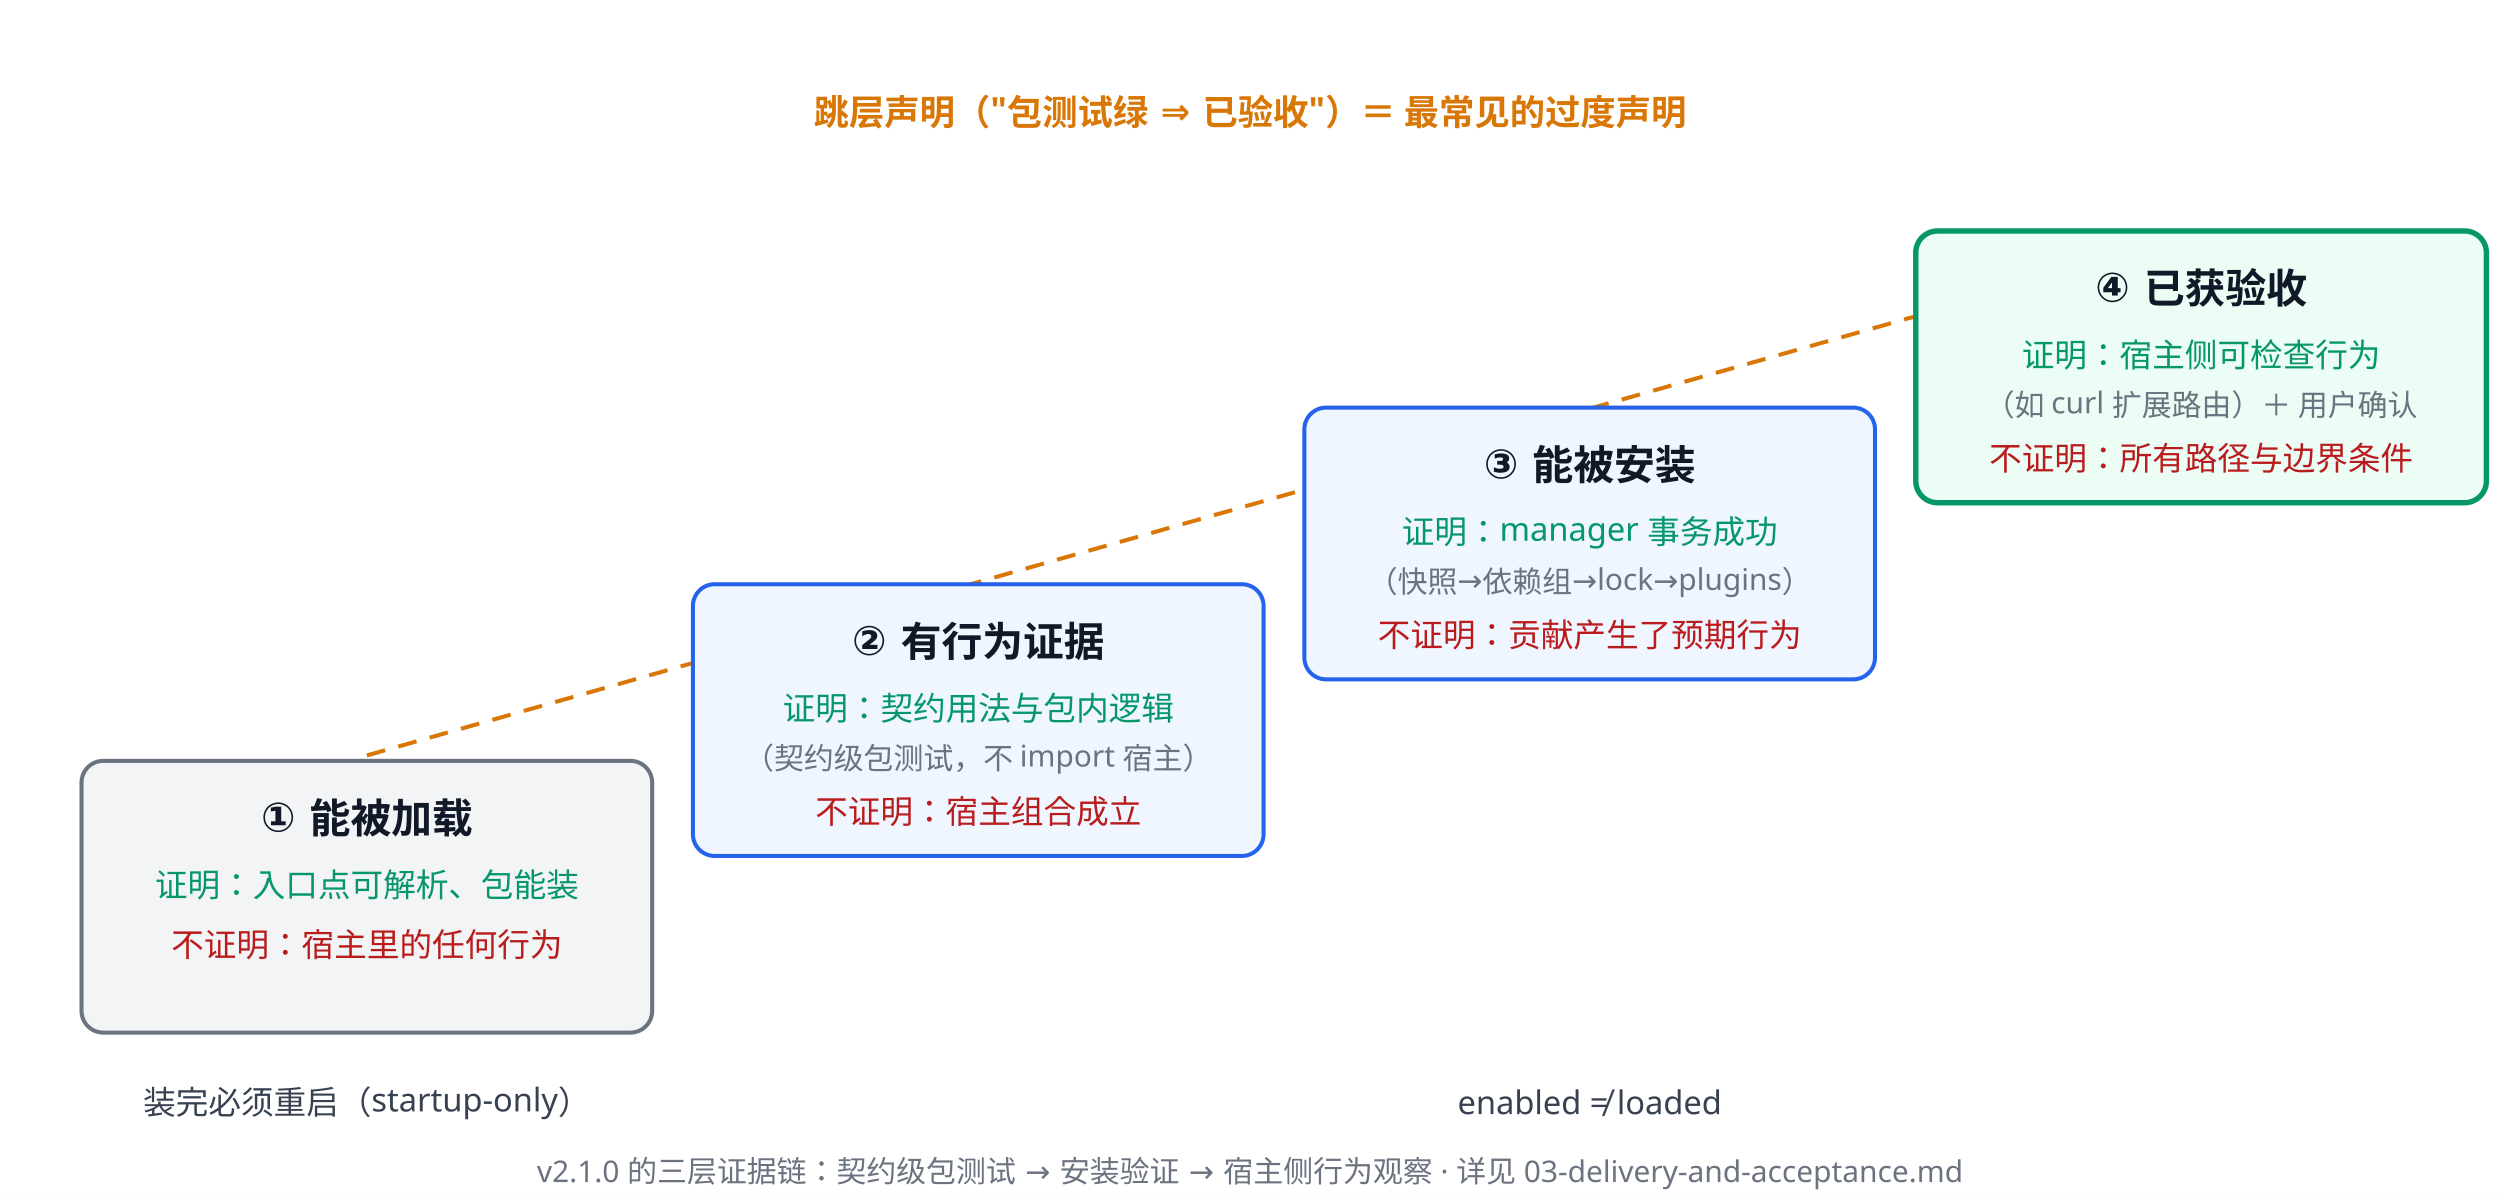
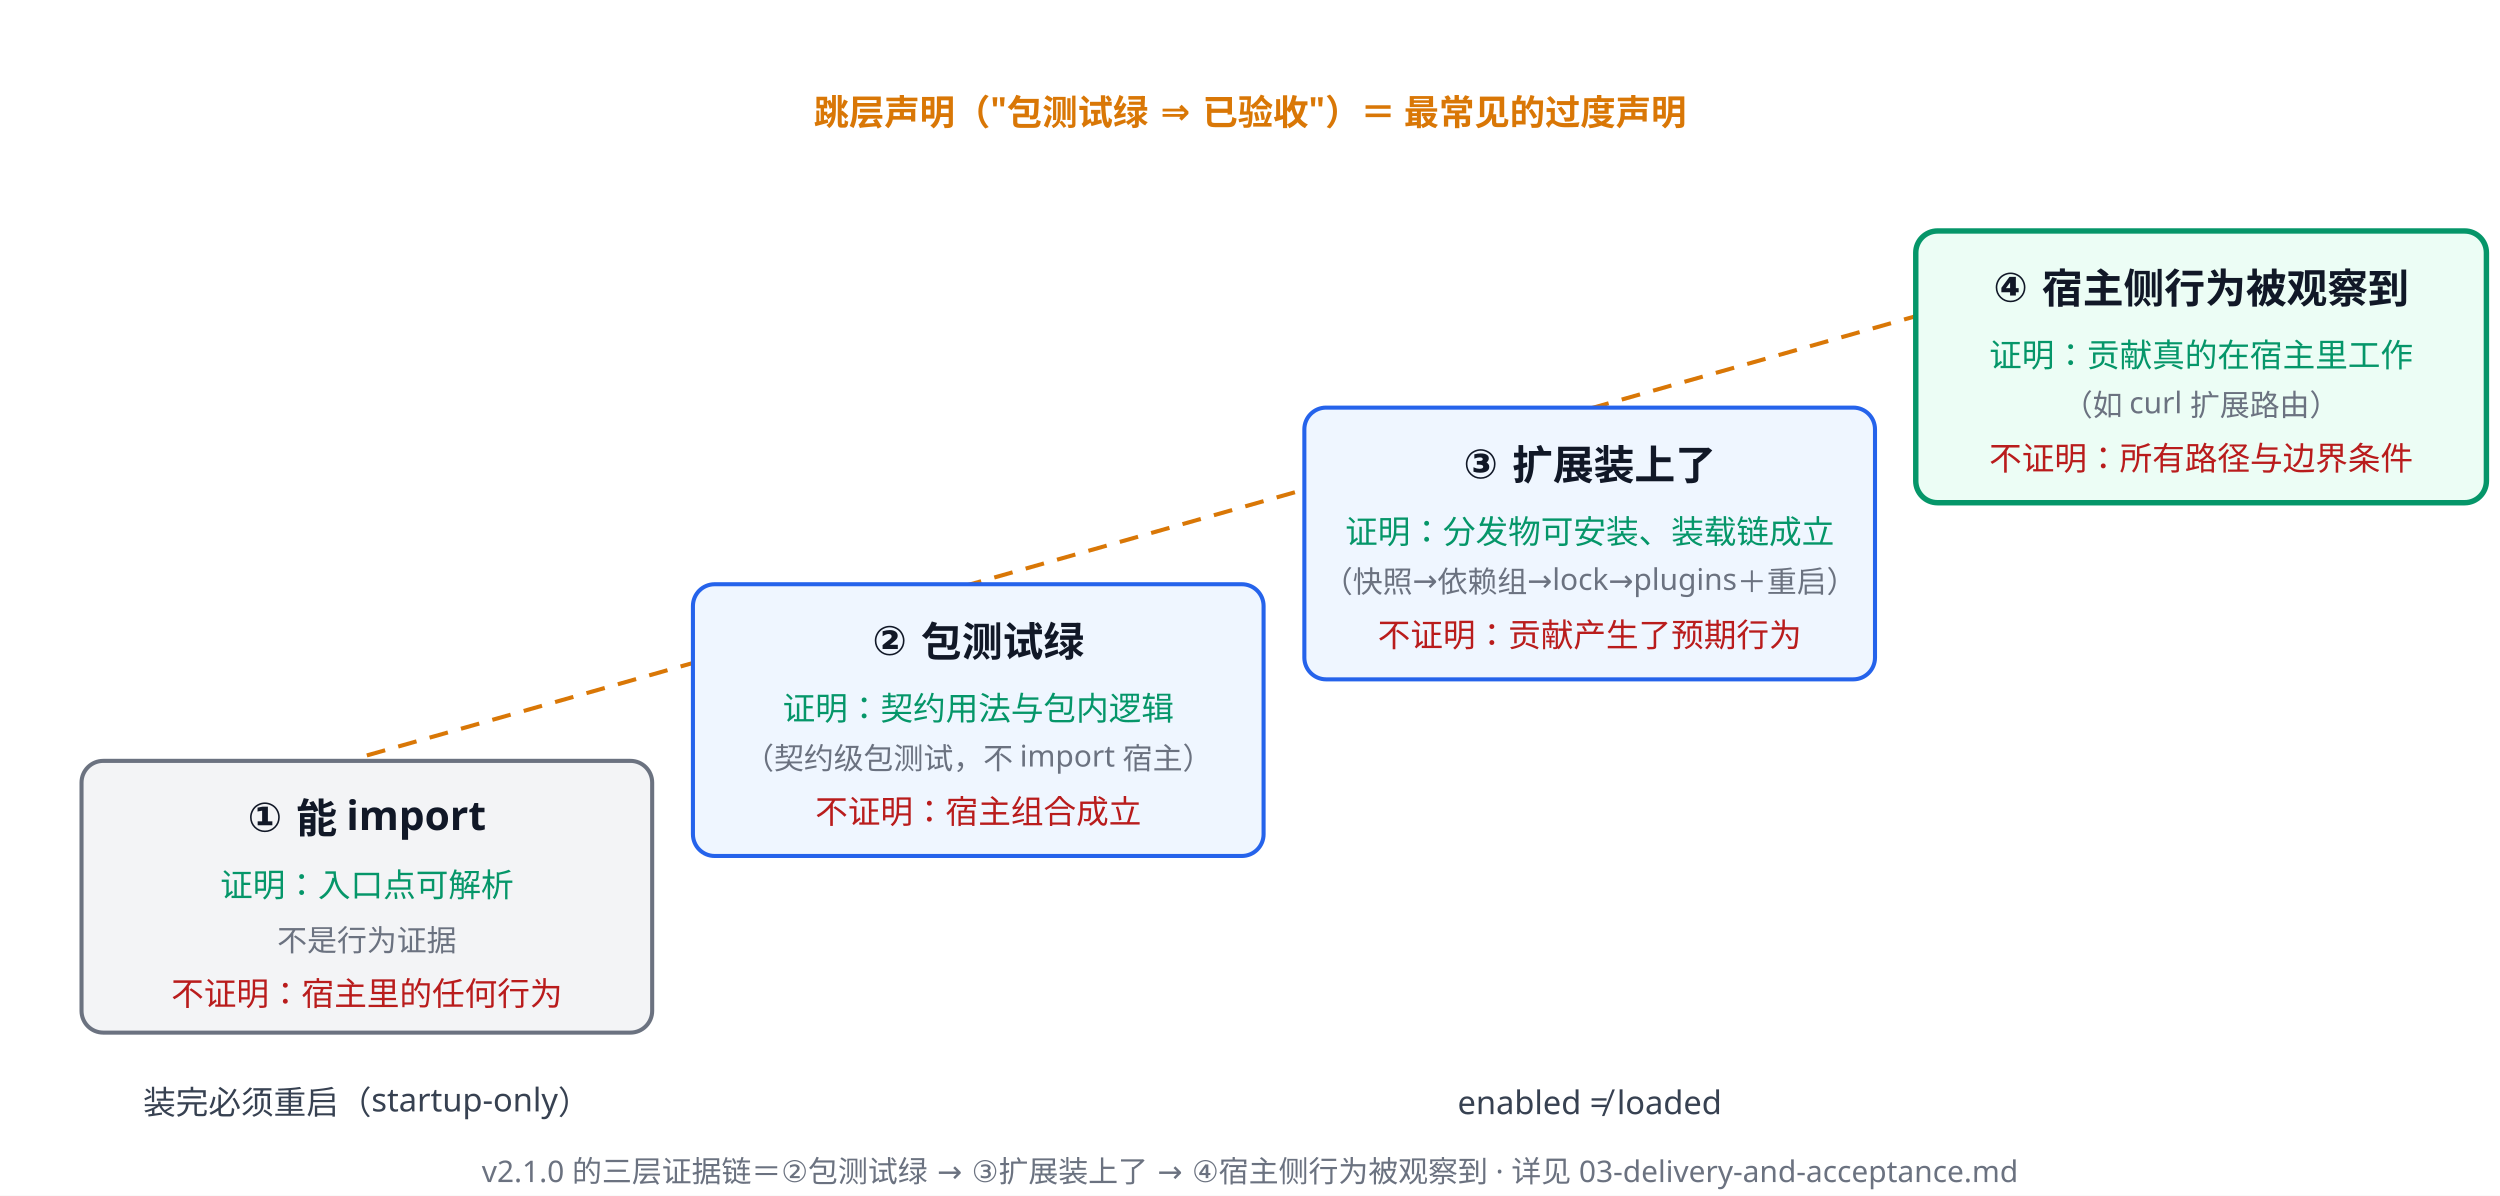
<svg xmlns="http://www.w3.org/2000/svg" width="920" height="440" viewBox="0 0 920 440" role="img" aria-labelledby="t d">
  <defs>
    <marker id="arr3" viewBox="0 0 10 10" refX="9" refY="5" markerWidth="7" markerHeight="7" orient="auto-start-reverse">
      <path d="M 0 0 L 10 5 L 0 10 z" fill="#d97706" />
    </marker>
  </defs>
  <rect width="920" height="440" fill="#ffffff" />
  <line x1="135" y1="278" x2="805" y2="88" stroke="#d97706" stroke-width="1.5" stroke-dasharray="7 5" marker-end="url(#arr3)" />
  <text x="460" y="46" text-anchor="middle" font-family="sans-serif" font-size="13" font-weight="bold" fill="#d97706">跳层声明（"包测试绿 ⇒ 已验收"）＝ 最常见的过度声明</text>
  <rect x="30" y="280" width="210" height="100" rx="8" fill="#f3f4f6" stroke="#6b7280" stroke-width="1.5" />
-   <text x="135" y="306" text-anchor="middle" font-family="sans-serif" font-size="15" font-weight="bold" fill="#111827">① 能被加载</text>
-   <text x="135" y="330" text-anchor="middle" font-family="sans-serif" font-size="12" fill="#059669">证明：入口点可解析、包能装</text>
-   <text x="135" y="352" text-anchor="middle" font-family="sans-serif" font-size="12" fill="#b91c1c">不证明：宿主里的任何行为</text>
+   <text x="135" y="306" text-anchor="middle" font-family="sans-serif" font-size="15" font-weight="bold" fill="#111827">① 能 import</text>
+   <text x="135" y="330" text-anchor="middle" font-family="sans-serif" font-size="12" fill="#059669">证明：入口点可解析</text>
+   <text x="135" y="350" text-anchor="middle" font-family="sans-serif" font-size="11" fill="#6b7280">不是行为证据</text>
+   <text x="135" y="370" text-anchor="middle" font-family="sans-serif" font-size="12" fill="#b91c1c">不证明：宿主里的任何行为</text>
  <rect x="255" y="215" width="210" height="100" rx="8" fill="#eff6ff" stroke="#2563eb" stroke-width="1.5" />
-   <text x="360" y="241" text-anchor="middle" font-family="sans-serif" font-size="15" font-weight="bold" fill="#111827">② 有行为证据</text>
+   <text x="360" y="241" text-anchor="middle" font-family="sans-serif" font-size="15" font-weight="bold" fill="#111827">② 包测试绿</text>
  <text x="360" y="265" text-anchor="middle" font-family="sans-serif" font-size="12" fill="#059669">证明：契约用法与包内逻辑</text>
  <text x="360" y="283" text-anchor="middle" font-family="sans-serif" font-size="11" fill="#6b7280">（契约级包测试，不 import 宿主）</text>
  <text x="360" y="303" text-anchor="middle" font-family="sans-serif" font-size="12" fill="#b91c1c">不证明：宿主组合成立</text>
  <rect x="480" y="150" width="210" height="100" rx="8" fill="#eff6ff" stroke="#2563eb" stroke-width="1.5" />
-   <text x="585" y="176" text-anchor="middle" font-family="sans-serif" font-size="15" font-weight="bold" fill="#111827">③ 能被安装</text>
-   <text x="585" y="200" text-anchor="middle" font-family="sans-serif" font-size="12" fill="#059669">证明：manager 事务成功</text>
-   <text x="585" y="218" text-anchor="middle" font-family="sans-serif" font-size="11" fill="#6b7280">（快照→依赖组→lock→plugins）</text>
+   <text x="585" y="176" text-anchor="middle" font-family="sans-serif" font-size="15" font-weight="bold" fill="#111827">③ 扩展装上了</text>
+   <text x="585" y="200" text-anchor="middle" font-family="sans-serif" font-size="12" fill="#059669">证明：分发物可安装、装载链成立</text>
+   <text x="585" y="218" text-anchor="middle" font-family="sans-serif" font-size="11" fill="#6b7280">（快照→依赖组→lock→plugins＋重启）</text>
  <text x="585" y="238" text-anchor="middle" font-family="sans-serif" font-size="12" fill="#b91c1c">不证明：贡献产生了预期行为</text>
  <rect x="705" y="85" width="210" height="100" rx="8" fill="#ecfdf5" stroke="#059669" stroke-width="2" />
-   <text x="810" y="111" text-anchor="middle" font-family="sans-serif" font-size="15" font-weight="bold" fill="#111827">④ 已获验收</text>
-   <text x="810" y="135" text-anchor="middle" font-family="sans-serif" font-size="12" fill="#059669">证明：宿主侧可检查行为</text>
-   <text x="810" y="153" text-anchor="middle" font-family="sans-serif" font-size="11" fill="#6b7280">（如 curl 扩展路由）＋ 用户确认</text>
+   <text x="810" y="111" text-anchor="middle" font-family="sans-serif" font-size="15" font-weight="bold" fill="#111827">④ 宿主侧行为被观察到</text>
+   <text x="810" y="135" text-anchor="middle" font-family="sans-serif" font-size="12" fill="#059669">证明：贡献真的在宿主里工作</text>
+   <text x="810" y="153" text-anchor="middle" font-family="sans-serif" font-size="11" fill="#6b7280">（如 curl 扩展路由）</text>
  <text x="810" y="173" text-anchor="middle" font-family="sans-serif" font-size="12" fill="#b91c1c">不证明：所有路径与边界条件</text>
  <text x="135" y="410" text-anchor="middle" font-family="sans-serif" font-size="12" fill="#374151">装完必须重启（startup-only）</text>
  <text x="585" y="410" text-anchor="middle" font-family="sans-serif" font-size="12" fill="#374151">enabled ≠ loaded</text>
-   <text x="460" y="435" text-anchor="middle" font-family="sans-serif" font-size="11" fill="#6b7280">v2.1.0 的三层证据链：契约级包测试 → 安装验证 → 宿主侧行为观察 · 详见 03-delivery-and-acceptance.md</text>
+   <text x="460" y="435" text-anchor="middle" font-family="sans-serif" font-size="11" fill="#6b7280">v2.1.0 的三层证据链＝②包测试绿 → ③扩展装上了 → ④宿主侧行为被观察到 · 详见 03-delivery-and-acceptance.md</text>
</svg>
